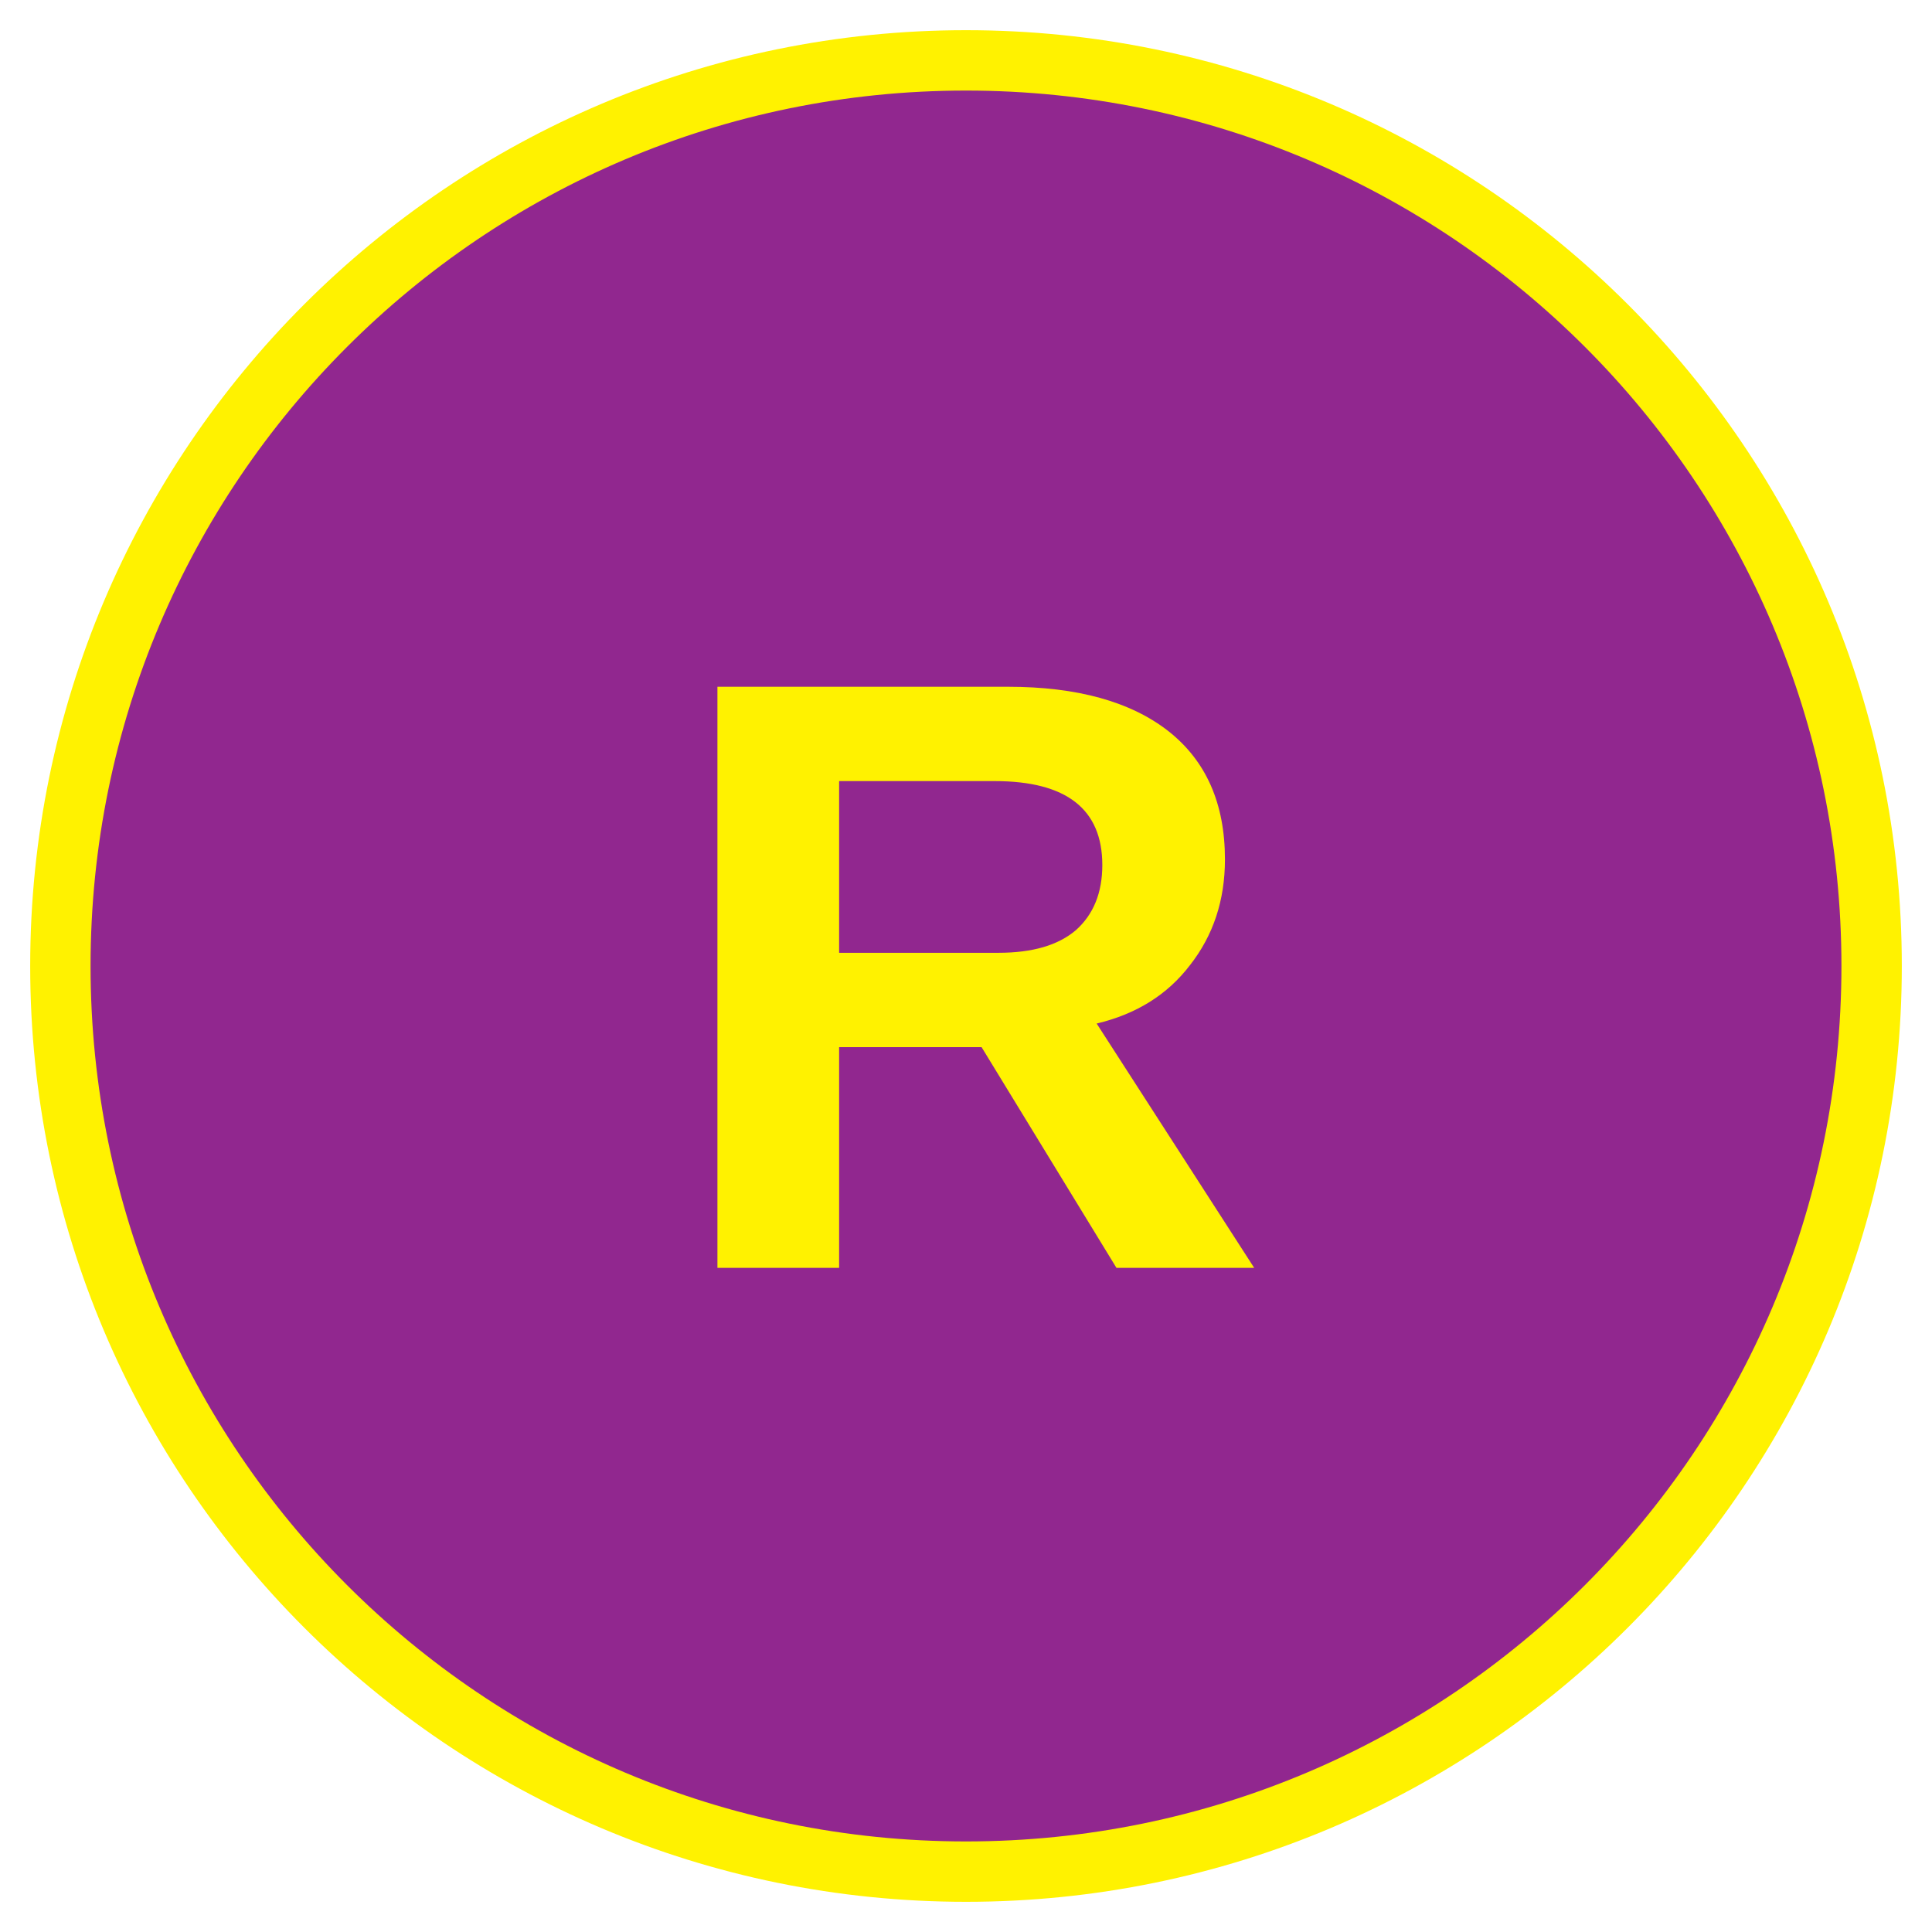
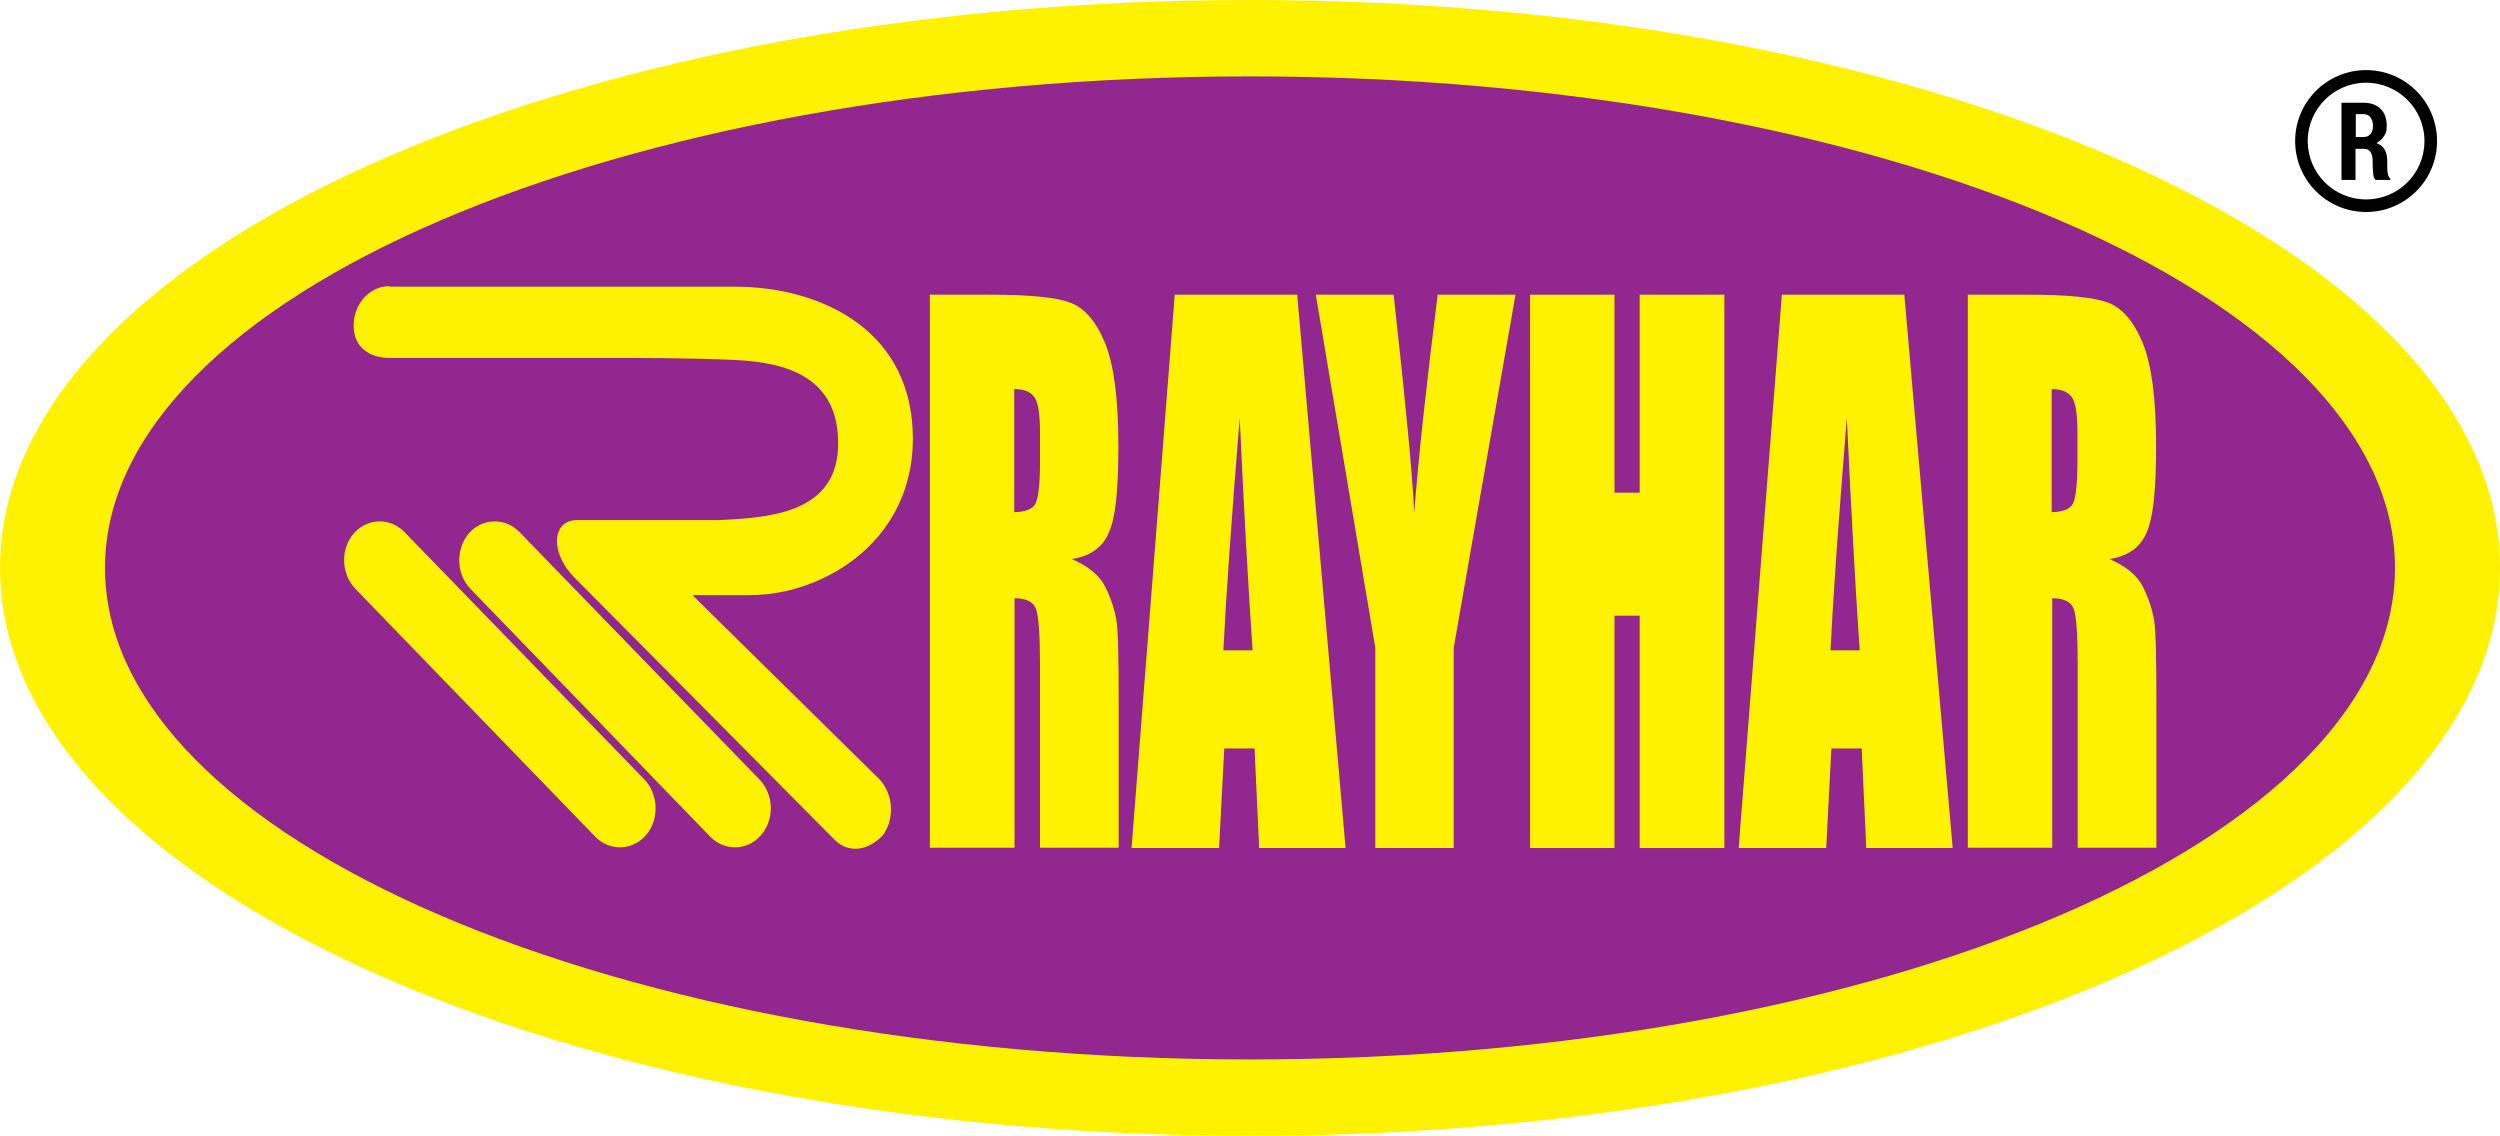
- <svg xmlns="http://www.w3.org/2000/svg" viewBox="0 0 32 32" width="32" height="32">
+ <svg xmlns="http://www.w3.org/2000/svg" id="Layer_1" version="1.1" viewBox="0 0 873.8 396.9">
  <defs>
    <style>
-       .st0 { fill: #fff200; }
-       .st1 { fill: #91278f; }
+       .st0, .st1 {
+         fill: #fff200;
+       }
+ 
+       .st1, .st2 {
+         fill-rule: evenodd;
+       }
+ 
+       .st2 {
+         fill: #91278f;
+       }
+ 
+       .st3 {
+         fill: none;
+         stroke: #f9ec1e;
+         stroke-miterlimit: 22.9;
+         stroke-width: 0px;
+       }
    </style>
  </defs>
-   <circle cx="16" cy="16" r="15" fill="#91278f" stroke="#fff200" stroke-width="1" />
-   <text x="16" y="21" text-anchor="middle" fill="#fff200" font-family="Arial, sans-serif" font-size="14" font-weight="bold">R</text>
+   <path class="st3" d="M436.9,0C678.2,0,873.8,88.9,873.8,198.5s-195.6,198.5-436.9,198.5S0,308.1,0,198.5,195.6,0,436.9,0h0Z" />
+   <g>
+     <g>
+       <path class="st1" d="M436.9,0C678.2,0,873.8,88.9,873.8,198.5s-195.6,198.5-436.9,198.5S0,308.1,0,198.5,195.6,0,436.9,0h0Z" />
+       <path class="st2" d="M436.9,26.7c221,0,400.2,76.9,400.2,171.8s-179.2,171.8-400.2,171.8S36.7,293.3,36.7,198.5,215.9,26.7,436.9,26.7" />
+     </g>
+     <g>
+       <g>
+         <path class="st1" d="M136.1,100.2h120.8c28,0,60.4,13.5,62.1,50.1,1.8,38.1-30.7,57.7-56.8,57.7h-20.2l65.1,64.1c5.1,5,5.8,14,1.5,19.8h0c-4.9,5.3-12,6.7-17,1.5l-90.8-91.5c-8.9-9-7.6-20.1.7-20.1h49.5c18.9-.9,44.2-2.5,41.8-30.4-1.7-19.4-17.5-24.8-36.2-25.6-15.8-.7-33.5-.7-46.5-.7h-74c-6.9,0-12.5-3.7-12.5-11.3h0c0-7.6,5.6-13.8,12.5-13.8" />
+         <path class="st1" d="M163.8,186.5h0c4.8-5.5,12.8-5.7,17.8-.5l83.8,86.4c5.1,5.2,5.4,14,.6,19.5-4.7,5.5-12.7,5.7-17.8.5l-83.7-86.5c-5.1-5.2-5.3-14-.6-19.5" />
+         <path class="st1" d="M123.6,186.5h0c4.8-5.5,12.8-5.7,17.8-.5l83.8,86.4c5,5.2,5.3,14,.6,19.5-4.8,5.5-12.8,5.7-17.8.5l-83.7-86.5c-5.1-5.2-5.4-14-.6-19.5" />
+       </g>
+       <g>
+         <path class="st0" d="M324.9,103h20.9c14,0,23.4.9,28.3,2.8,4.9,1.8,9,6.5,12.1,14s4.7,19.5,4.7,36-1.1,25.2-3.3,30.3c-2.2,5.2-6.5,8.3-13,9.3,5.9,2.5,9.8,5.8,11.8,9.9,2,4.1,3.2,7.9,3.8,11.4s.8,13,.8,28.6v51h-27.5v-64.3c0-10.3-.5-16.8-1.4-19.2-1-2.5-3.5-3.7-7.5-3.7v87.2h-29.6V102.9h0s0,0,0,0ZM354.5,136v43c3.3,0,5.7-.8,7-2.3s2-6.6,2-15.1v-10.6c0-6.1-.6-10.2-1.9-12.1-1.3-1.9-3.6-2.9-7-2.9h0Z" />
+         <path class="st0" d="M453.4,103l16.9,193.4h-30.2l-1.6-34.8h-10.6l-1.8,34.8h-30.6l15.1-193.4h42.7ZM437.8,227.3c-1.5-21.9-3-49-4.5-81.2-3,37-4.9,64.1-5.7,81.2h10.2Z" />
+         <g>
+           <path class="st0" d="M529.7,103l-21.6,123.4v70h-27.4v-70l-20.8-123.4h27.2c4.2,37.8,6.6,63.1,7.2,76.2,1.6-20.6,4.4-46,8.2-76.2h27.2Z" />
+           <path class="st0" d="M602.7,103v193.4h-29.6v-81.2h-8.8v81.2h-29.5V103h29.5v69.2h8.8v-69.2h29.6Z" />
+           <path class="st0" d="M665.6,103l16.9,193.4h-30.2l-1.6-34.8h-10.6l-1.8,34.8h-30.6l15.1-193.4h42.8ZM650,227.3c-1.5-21.9-3-49-4.5-81.2-3,37-4.9,64.1-5.7,81.2h10.2Z" />
+           <path class="st0" d="M687.6,103h20.9c14,0,23.4.9,28.3,2.8,4.9,1.8,9,6.5,12.1,14s4.7,19.5,4.7,36-1.1,25.2-3.3,30.3c-2.2,5.2-6.5,8.3-13,9.3,5.8,2.5,9.8,5.8,11.8,9.9,2,4.1,3.2,7.9,3.8,11.4s.8,13,.8,28.6v51h-27.5v-64.3c0-10.3-.5-16.8-1.4-19.2-1-2.5-3.5-3.7-7.5-3.7v87.2h-29.5V102.9h0s0,0,0,0ZM717.1,136v43c3.3,0,5.7-.8,7-2.3,1.3-1.5,2-6.6,2-15.1v-10.6c0-6.1-.6-10.2-1.9-12.1s-3.7-2.9-7-2.9h0Z" />
+         </g>
+       </g>
+     </g>
+   </g>
+   <g>
+     <path d="M823.3,47.9h2.7c1.1,0,1.9-.3,2.5-1,.6-.7.9-1.6.9-2.9s-.3-2.3-.9-3c-.6-.8-1.3-1.1-2.4-1.1h-2.7v8h0ZM823.3,52v10.9h-4.9v-27h7.6c2.5,0,4.6.7,6,2.1,1.5,1.4,2.2,3.4,2.2,5.9s-.3,2.6-.9,3.6c-.6,1-1.5,1.9-2.7,2.5,1.3.5,2.3,1.2,2.9,2.3.6,1.1.9,2.4.9,4.1v1.9c0,.8,0,1.5.2,2.4.1.8.5,1.5.9,1.8v.4h-5.2c-.4-.4-.7-1.1-.8-2,0-.9-.2-1.8-.2-2.7v-1.9c0-1.4-.3-2.5-.8-3.2-.6-.8-1.3-1.1-2.4-1.1h-3,0Z" />
+     <path d="M827,28.9c-11.2,0-20.4,9.1-20.4,20.4s9.1,20.4,20.4,20.4,20.4-9.1,20.4-20.4-9.2-20.4-20.4-20.4M827,24.5c13.7,0,24.8,11.1,24.8,24.8s-11.1,24.8-24.8,24.8-24.8-11.1-24.8-24.8,11.1-24.8,24.8-24.8Z" />
+   </g>
</svg>
